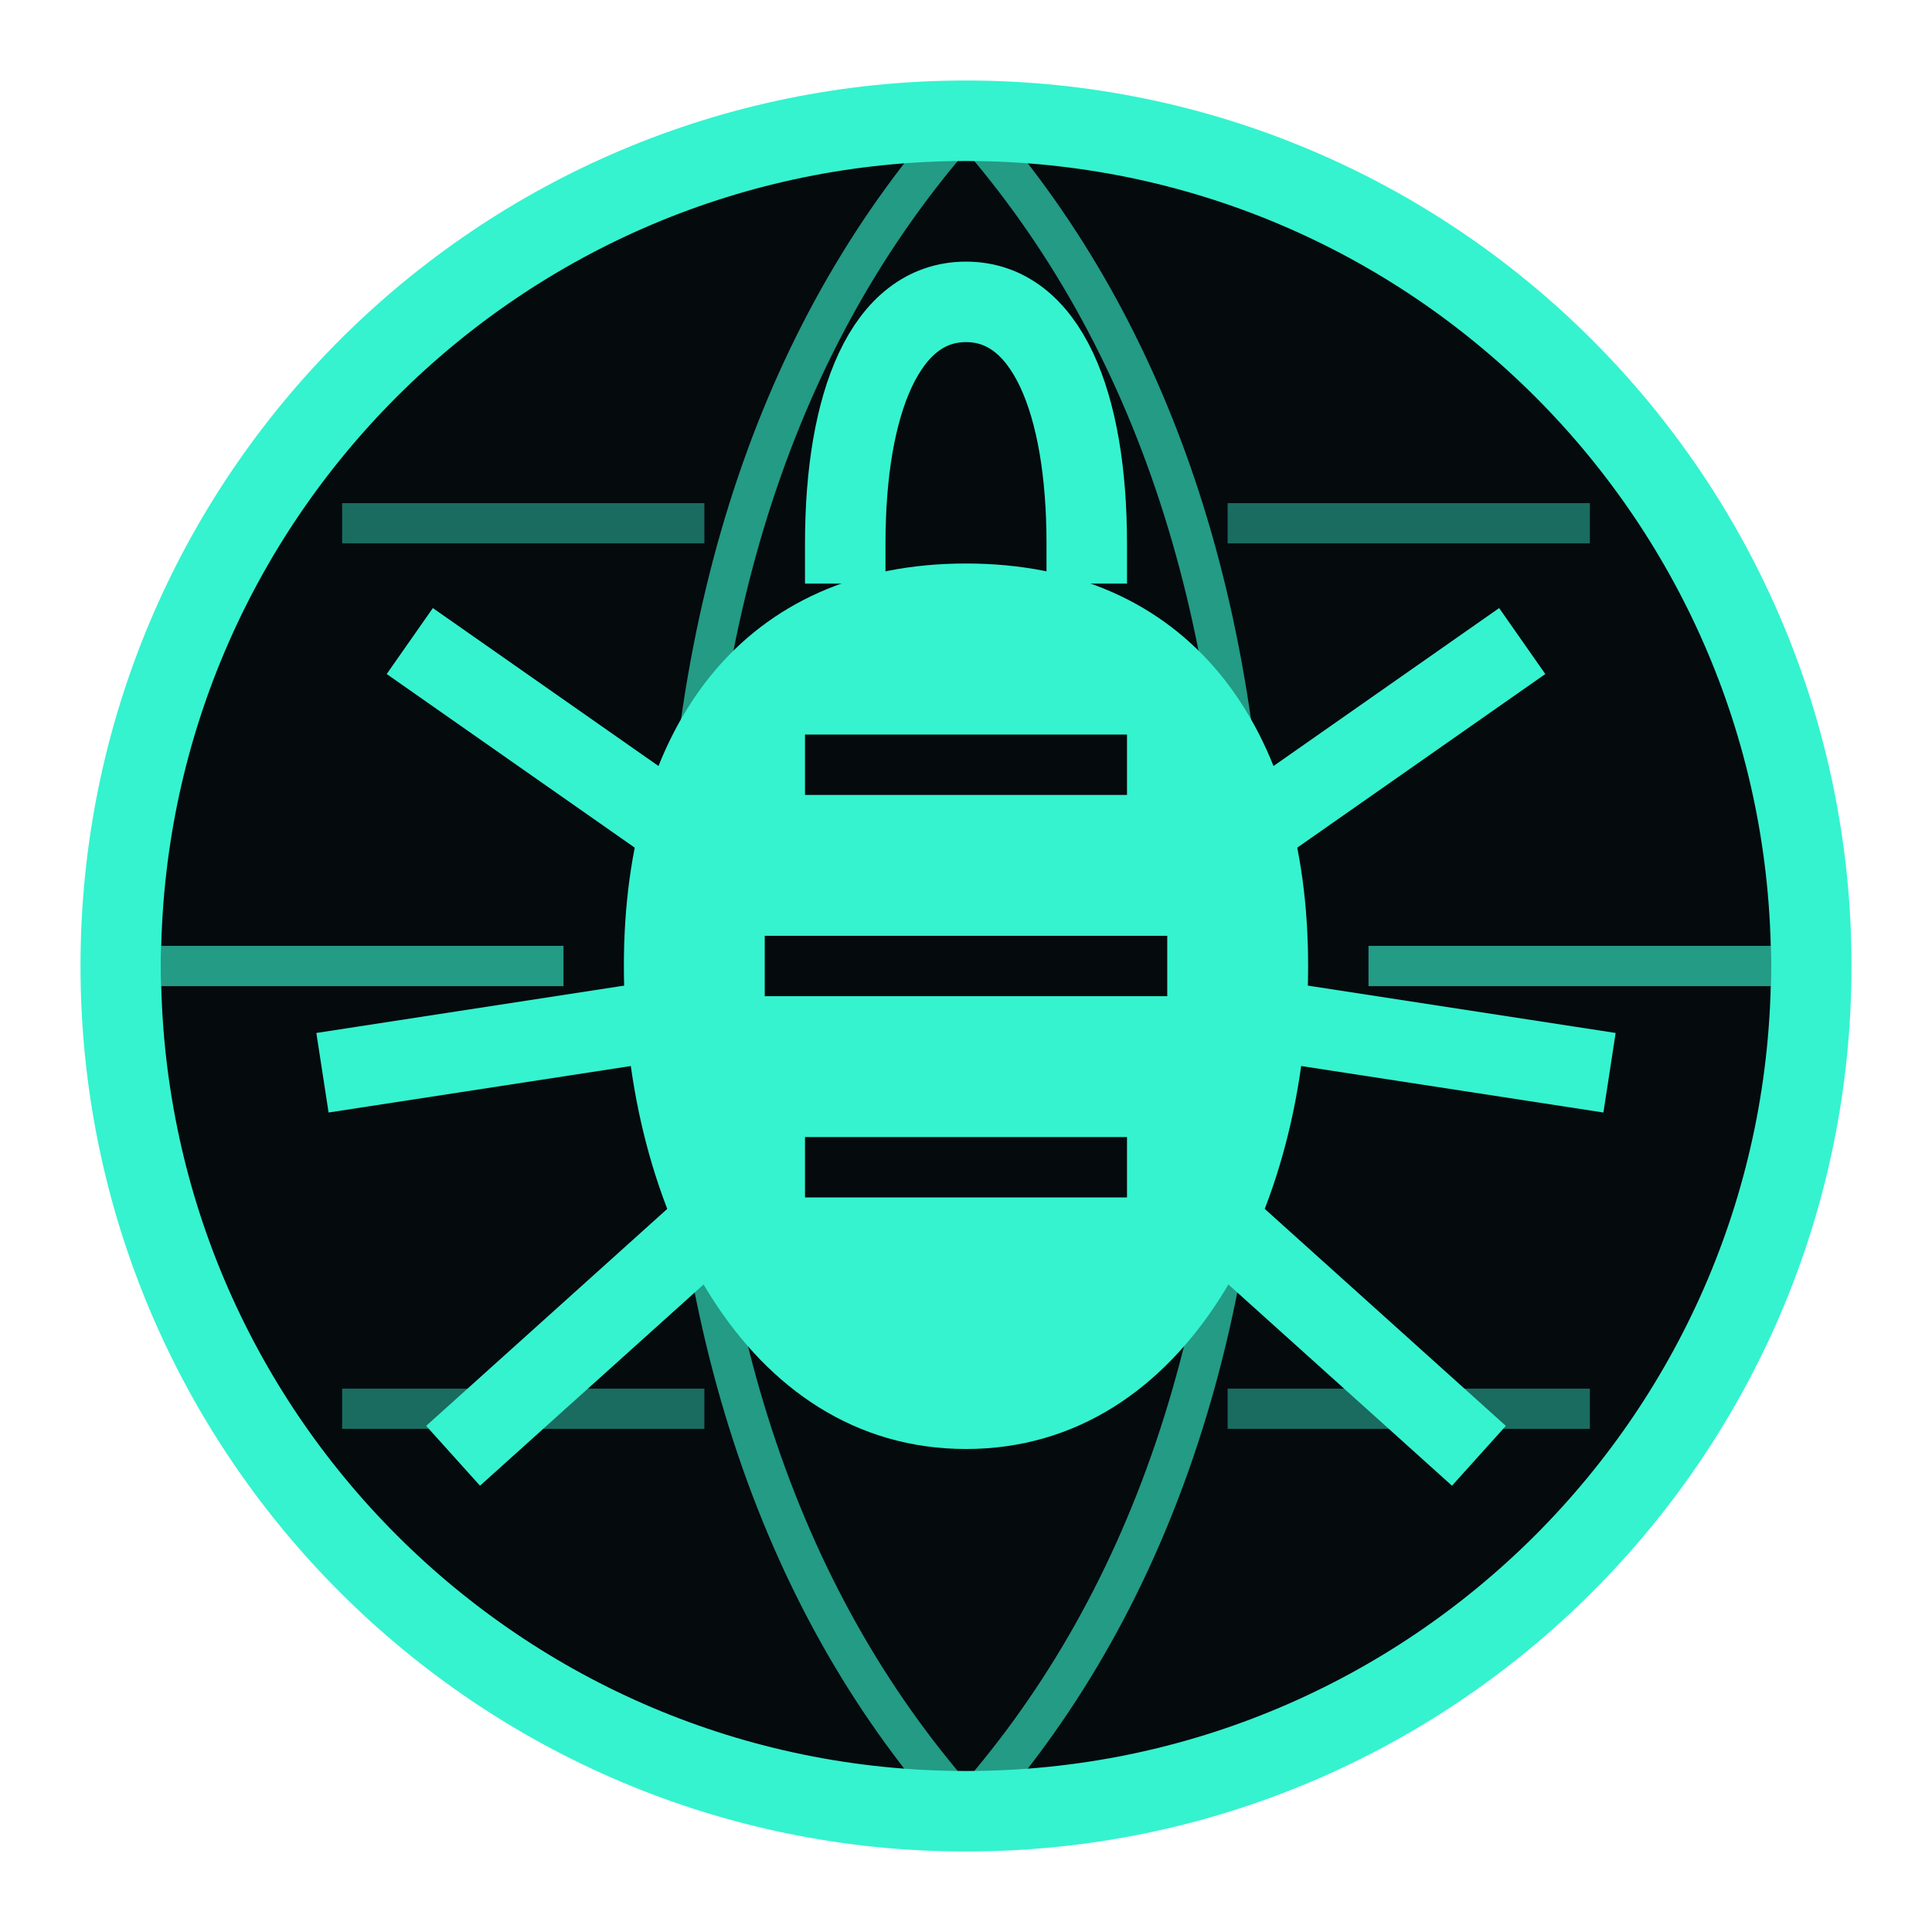
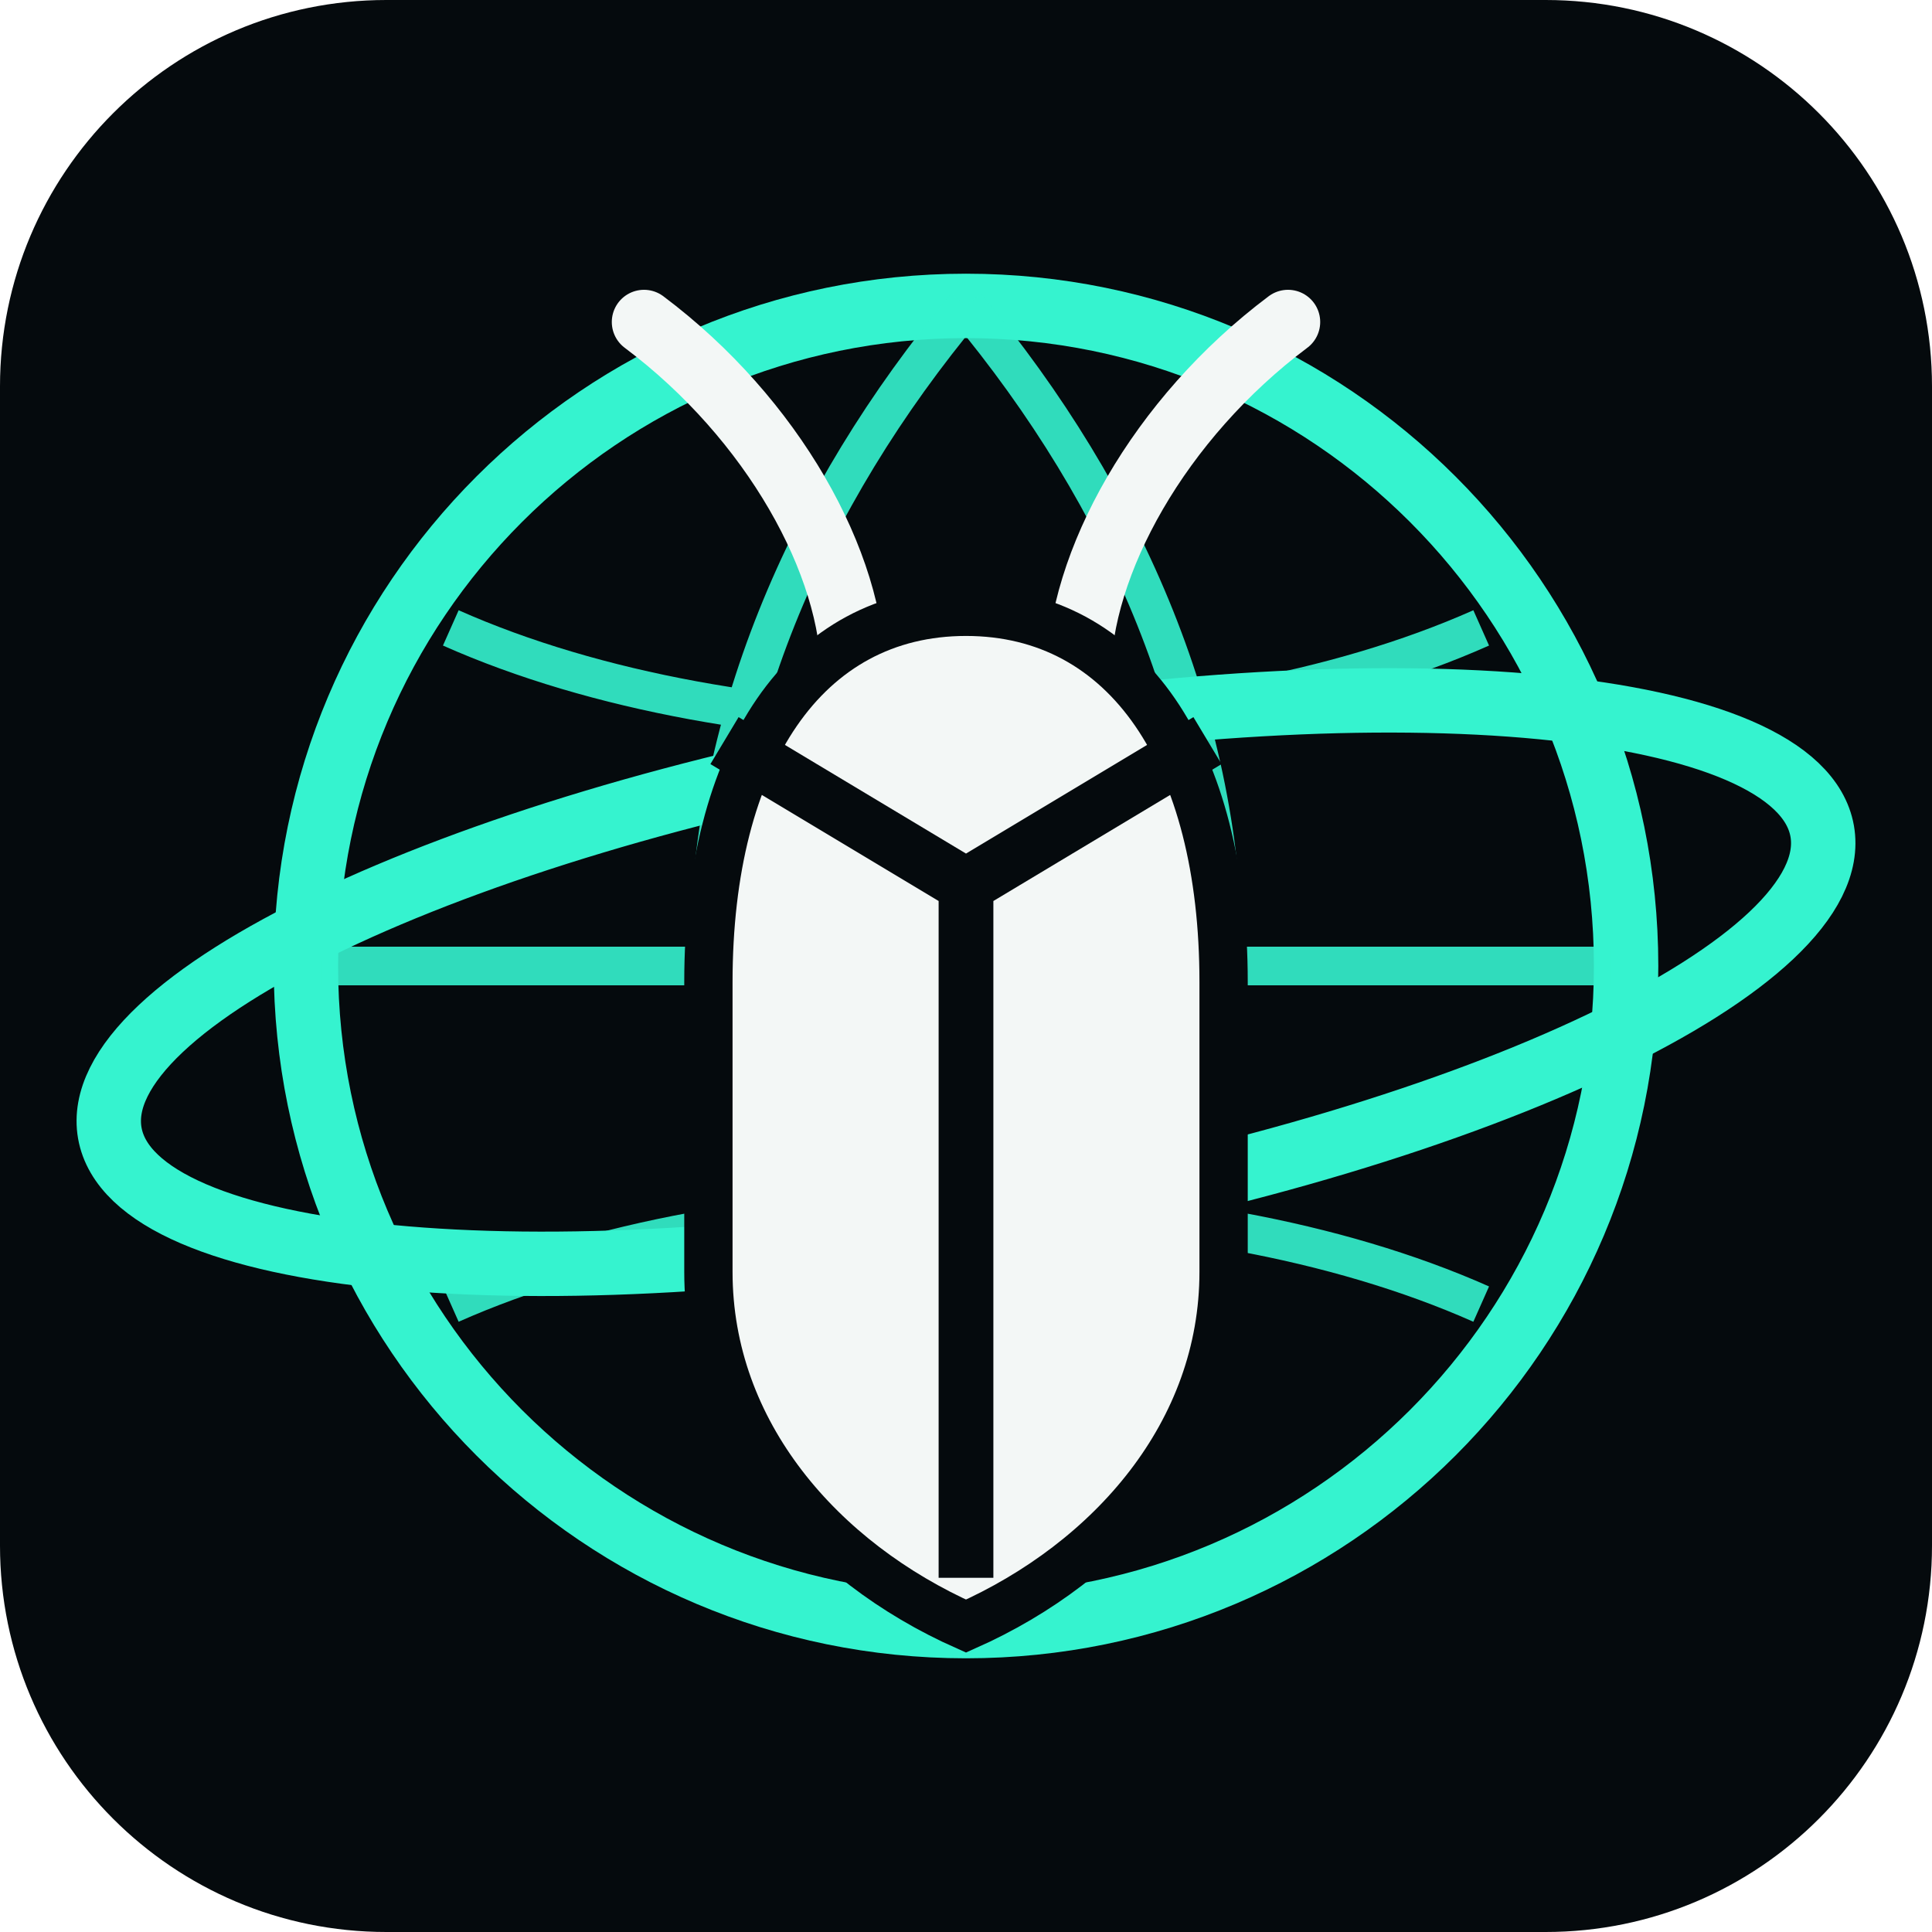
- <svg xmlns="http://www.w3.org/2000/svg" viewBox="0 0 96 96" role="img" aria-labelledby="title desc">
-   <circle cx="48" cy="48" r="42" fill="#050a0d" stroke="#35f3cf" stroke-width="4" />
-   <path d="M8 48h20m40 0h20M48 6c-9 10-14 24-14 42s5 32 14 42M48 6c9 10 14 24 14 42s-5 32-14 42" fill="none" stroke="#35f3cf" stroke-width="2" opacity=".62" />
-   <path d="M17 26h18m26 0h18M17 70h18m26 0h18" fill="none" stroke="#35f3cf" stroke-width="2" opacity=".42" />
-   <path d="M42 27c0-7 2-12 6-12s6 5 6 12" fill="none" stroke="#35f3cf" stroke-width="4" stroke-linecap="square" />
-   <path d="M48 28c-11 0-17 8-17 20s6 24 17 24 17-12 17-24-6-20-17-20Z" fill="#35f3cf" />
-   <path d="M48 32v36M32 40l-10-7M31 51l-13 2M34 62l-10 9M64 40l10-7M65 51l13 2M62 62l10 9" fill="none" stroke="#35f3cf" stroke-width="4" stroke-linecap="square" />
-   <path d="M40 38h16M38 48h20M40 58h16" fill="none" stroke="#050a0d" stroke-width="3" />
+ <svg xmlns="http://www.w3.org/2000/svg" viewBox="0 0 120 120" role="img" aria-labelledby="title desc">
+   <rect width="120" height="120" rx="24" fill="#050a0d" />
+   <circle cx="60" cy="60" r="41" fill="none" stroke="#35f3cf" stroke-width="4" />
+   <path d="M20 60h80M60 19c-10 12-16 26-16 41s6 29 16 41M60 19c10 12 16 26 16 41s-6 29-16 41M28 39c18 8 46 8 64 0M28 81c18-8 46-8 64 0" fill="none" stroke="#35f3cf" stroke-width="2.4" opacity=".9" />
+   <ellipse cx="60" cy="61" rx="54" ry="15" fill="none" stroke="#35f3cf" stroke-width="4" transform="rotate(-10 60 61)" />
+   <path d="M53 42c0-7-5-16-13-22M67 42c0-7 5-16 13-22" fill="none" stroke="#f3f7f6" stroke-width="4" stroke-linecap="round" />
+   <path d="M60 38c-10 0-16 9-16 23v18c0 10 7 18 16 22 9-4 16-12 16-22V61c0-14-6-23-16-23Z" fill="#f3f7f6" stroke="#050a0d" stroke-width="3" />
+   <path d="M60 55 45 46M60 55l15-9M60 55v43" fill="none" stroke="#050a0d" stroke-width="3.4" stroke-linejoin="round" />
</svg>
